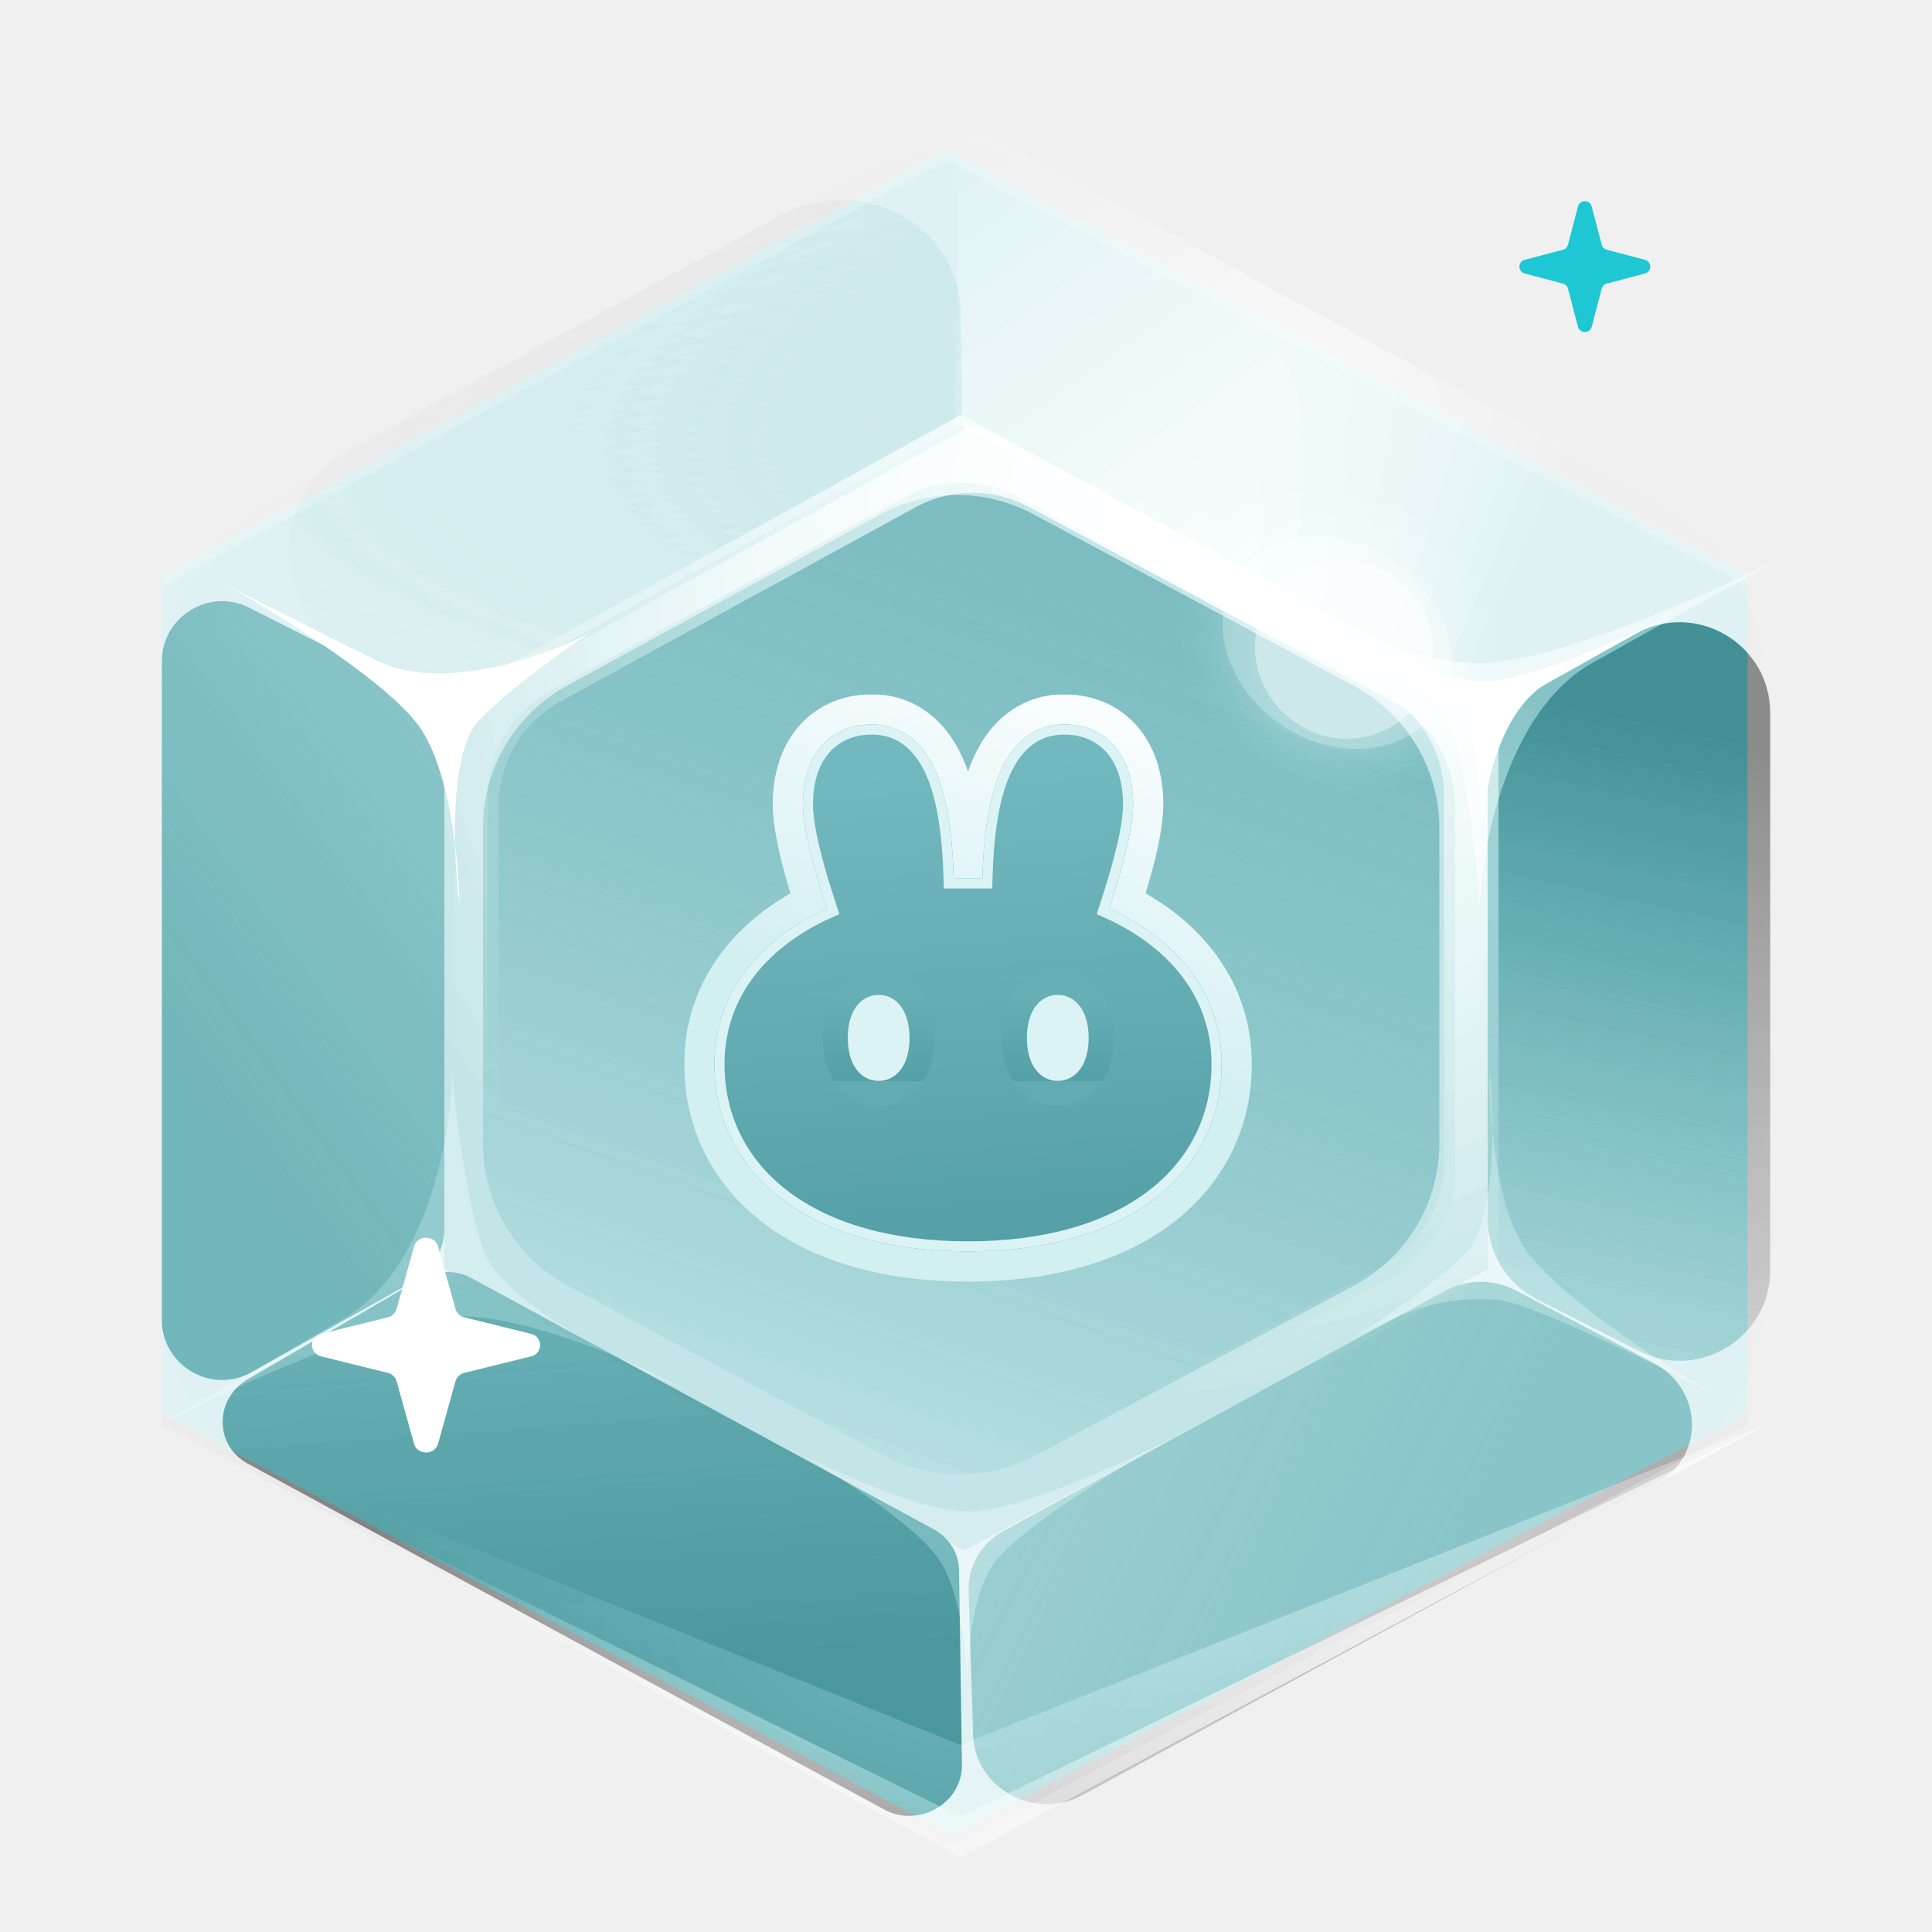
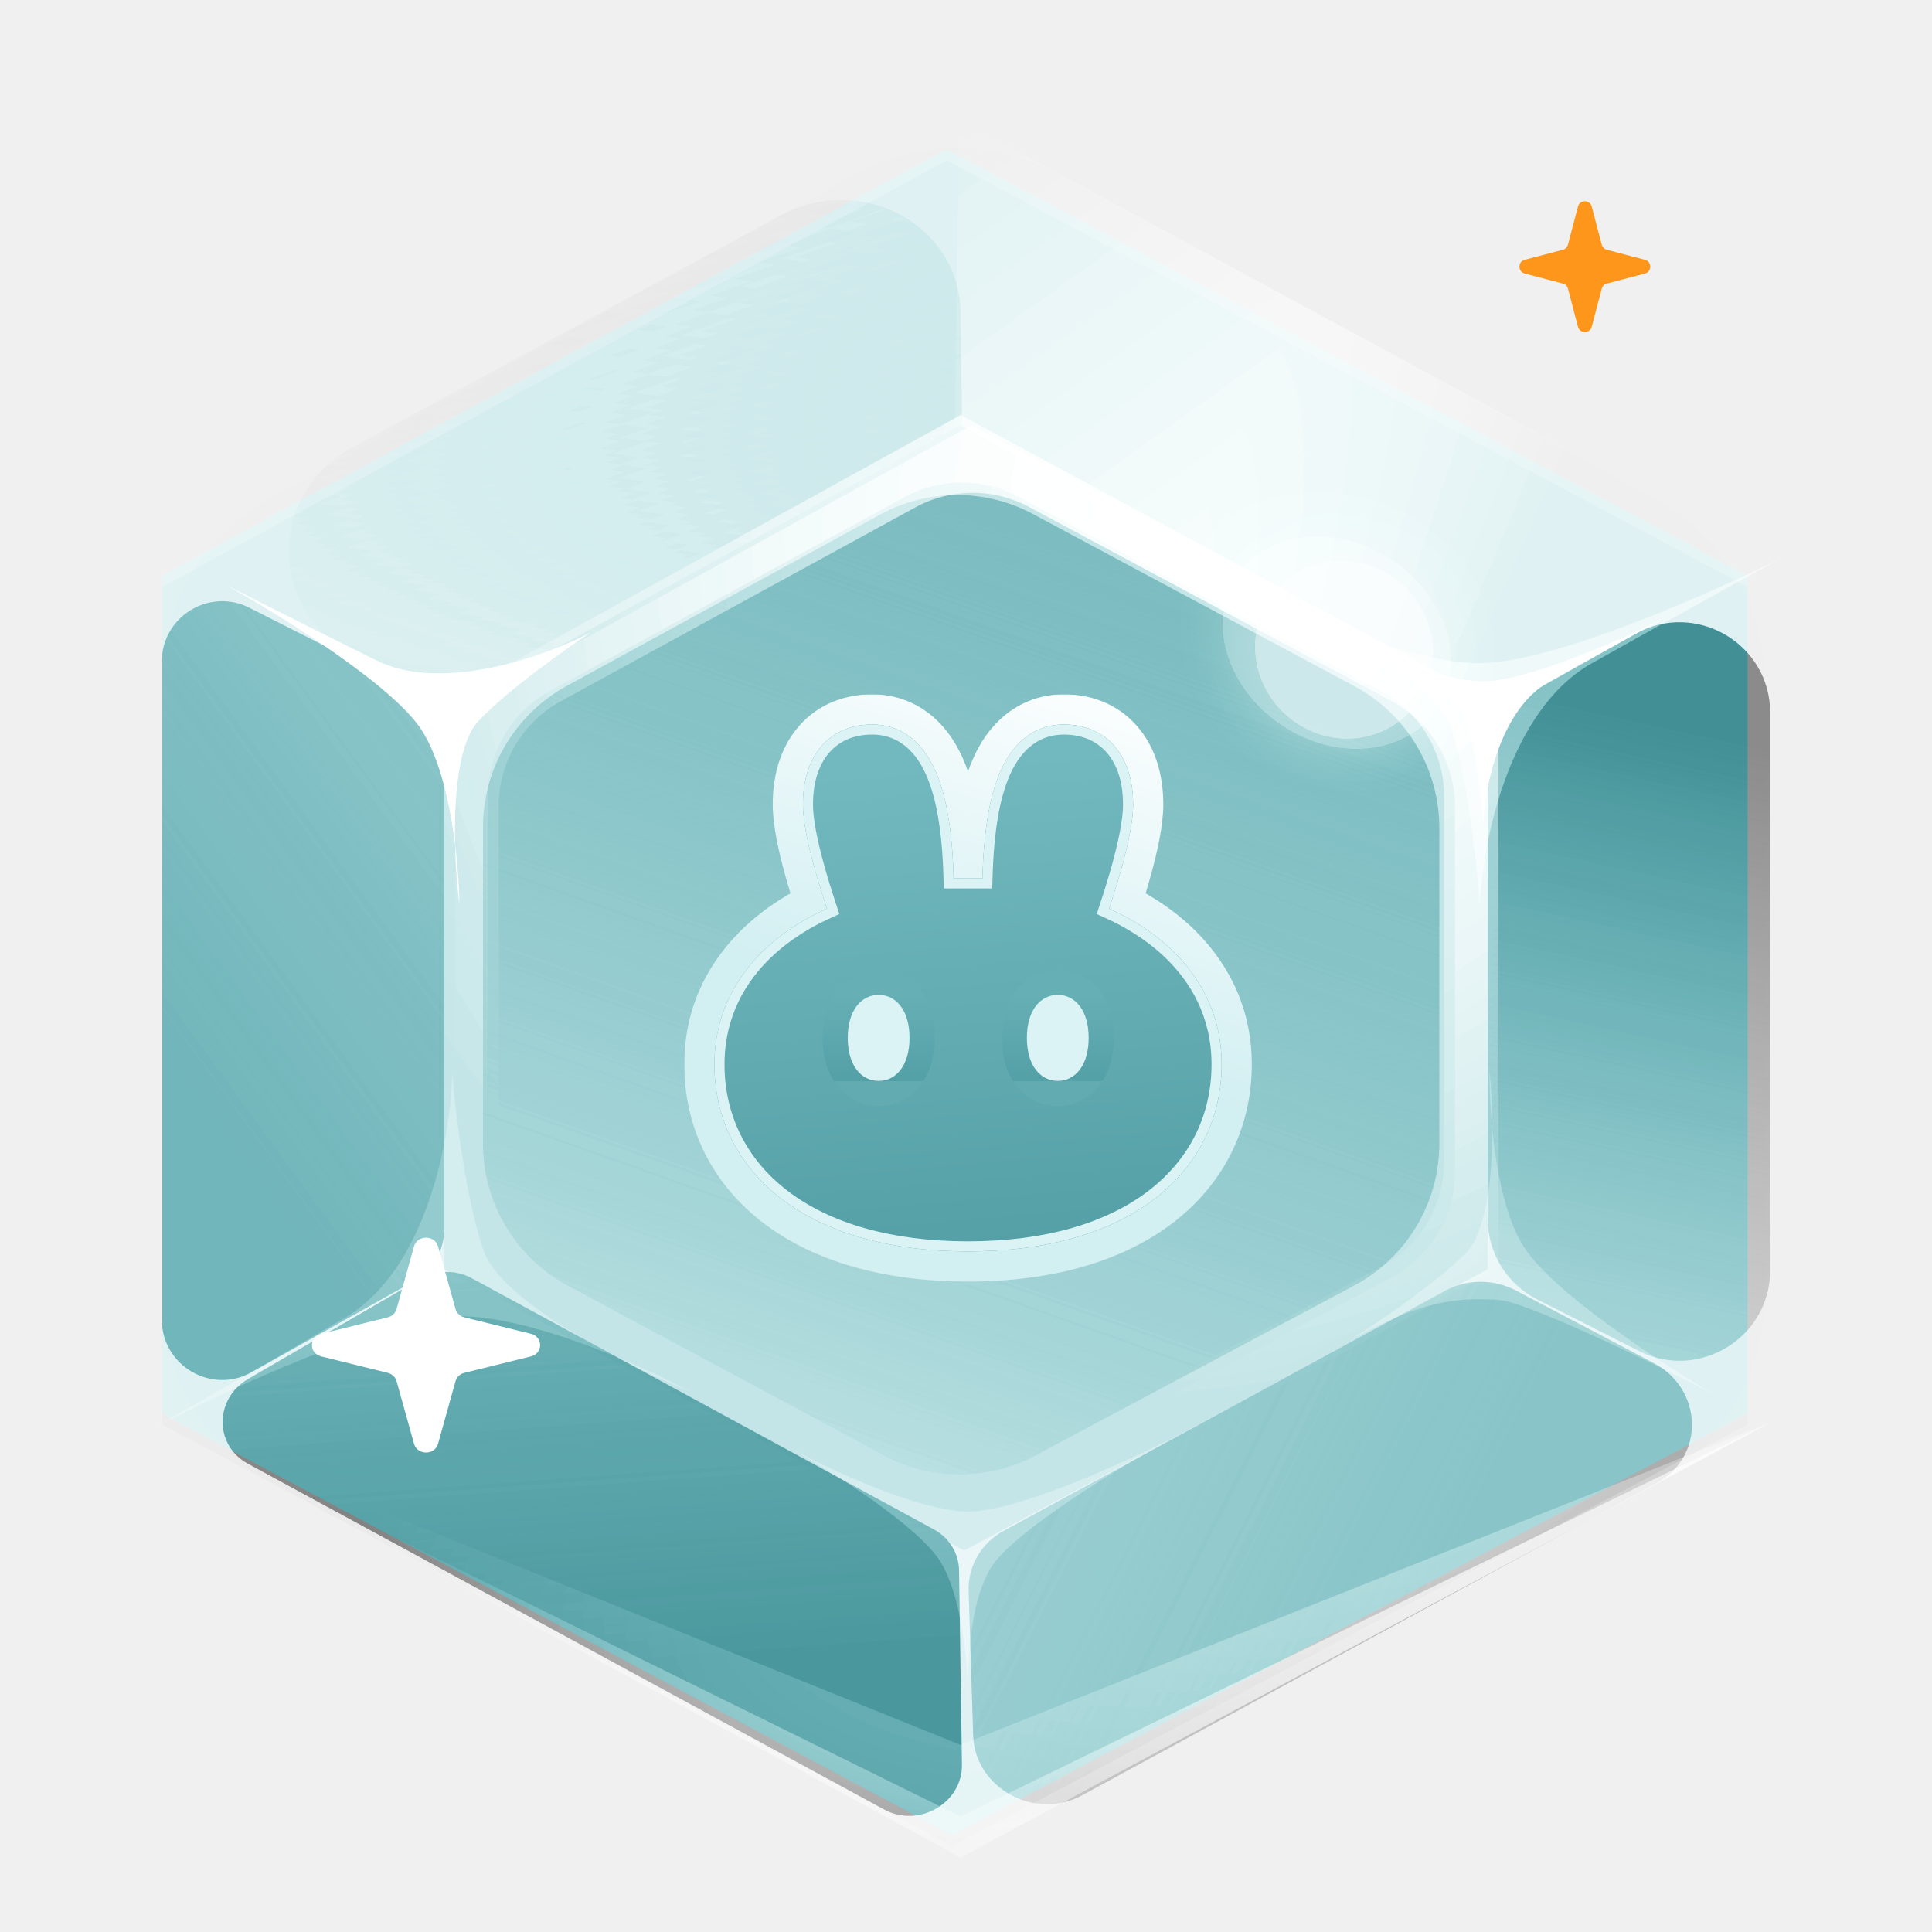
<svg xmlns="http://www.w3.org/2000/svg" width="192" height="192" fill="none" viewBox="0 0 192 192">
  <g clip-path="url(#clip0_2320_340264)">
    <mask id="mask0_2320_340264" width="165" height="107" x="11" y="-14" maskUnits="userSpaceOnUse" style="mask-type:alpha">
      <path fill="#636363" d="M175.993 69.471C176.711 74.068 118.241 91.118 97.324 92.981C89.149 93.69 14.496 73.845 11.652 69.471C8.807 65.097 11.652 -10.276 97.324 -14C175.993 -5.622 175.229 64.814 175.993 69.471Z" />
    </mask>
    <g mask="url(#mask0_2320_340264)">
      <ellipse cx="95.5" cy="82" fill="url(#paint0_radial_2320_340264)" opacity=".5" rx="76.5" ry="61" />
    </g>
    <path fill="#EFEFEF" d="M85.453 179.143L27.04 147.348C20.284 143.671 16.079 136.595 16.079 128.903V67.844C16.079 60.212 20.22 53.18 26.896 49.479L84.838 17.35C91.117 13.869 98.739 13.836 105.047 17.264L164.404 49.514C171.167 53.188 175.378 60.269 175.378 67.966V128.863C175.378 136.576 171.15 143.668 164.366 147.336L105.48 179.171C99.229 182.551 91.694 182.54 85.453 179.143Z" />
    <path fill="url(#paint1_linear_2320_340264)" d="M95.856 143.924L53.879 121.049V75.57L95.57 52.426L138.119 75.57V121.049L95.856 143.924Z" />
    <mask id="mask1_2320_340264" width="81" height="65" x="94" y="11" maskUnits="userSpaceOnUse" style="mask-type:alpha">
      <path fill="url(#paint2_linear_2320_340264)" d="M174.137 54.567L136.337 75.408L94.757 52.025L95.297 11.868L174.137 54.567Z" />
    </mask>
    <g mask="url(#mask1_2320_340264)">
      <path fill="url(#paint3_linear_2320_340264)" fill-rule="evenodd" d="M174.678 54.568L95.298 11.361L15.378 54.568V140.474L95.838 184.189L174.678 140.474V54.568ZM136.878 74.9L94.901 52.026L52.638 74.9V120.38L95.186 143.523L136.878 120.38V74.9Z" clip-rule="evenodd" />
    </g>
    <mask id="mask2_2320_340264" width="68" height="55" x="28" y="19" maskUnits="userSpaceOnUse" style="mask-type:alpha">
      <path fill="url(#paint4_linear_2320_340264)" d="M34.56 64.602L48.104 72.07C51.846 74.133 56.512 74.084 60.322 71.941L89.45 55.561C93.326 53.381 95.702 49.382 95.645 45.134L95.456 31.038C95.338 22.318 85.575 17.08 77.545 21.428L35.063 44.437C26.794 48.915 26.514 60.166 34.56 64.602Z" />
    </mask>
    <g mask="url(#mask2_2320_340264)">
      <path fill="url(#paint5_linear_2320_340264)" fill-rule="evenodd" d="M15.817 61.626C15.817 57.275 18.196 53.272 22.018 51.192L89.537 14.441C93.067 12.519 97.33 12.513 100.866 14.424L168.887 51.198C172.725 53.273 175.117 57.286 175.117 61.649V133.407C175.117 137.761 172.735 141.767 168.908 143.846L100.387 181.075C96.818 183.014 92.506 182.995 88.954 181.026L21.936 143.865C18.16 141.772 15.817 137.794 15.817 133.476V61.626ZM53.617 81.955C53.617 77.606 55.994 73.604 59.813 71.523L89.929 55.112C93.462 53.187 97.73 53.181 101.268 55.096L131.632 71.53C135.467 73.606 137.857 77.617 137.857 81.978V113.317C137.857 117.67 135.477 121.674 131.653 123.753L101.043 140.403C97.472 142.346 93.155 142.327 89.601 140.354L59.731 123.773C55.958 121.678 53.617 117.702 53.617 113.386V81.955Z" clip-rule="evenodd" />
    </g>
    <path fill="#E1E1E1" d="M95.823 154.09L44.159 126.132V70.546L95.472 42.26L147.839 70.546V126.132L95.823 154.09Z" />
    <path fill="url(#paint6_linear_2320_340264)" d="M87.818 144.617L56.434 127.774C51.24 124.987 48 119.57 48 113.676V82.203C48 76.353 51.192 70.97 56.325 68.164L87.439 51.154C92.179 48.562 97.907 48.538 102.669 51.089L134.595 68.191C139.794 70.977 143.04 76.397 143.04 82.295V113.645C143.04 119.556 139.781 124.985 134.566 127.765L102.911 144.638C98.192 147.153 92.529 147.145 87.818 144.617Z" />
    <path fill="url(#paint7_linear_2320_340264)" d="M16.079 131.135V65.752C16.079 61.278 20.8 58.377 24.792 60.401L40.872 68.551C42.888 69.573 44.159 71.642 44.159 73.903V122.111C44.159 124.281 42.987 126.281 41.095 127.343L25.015 136.367C21.016 138.612 16.079 135.721 16.079 131.135Z" />
    <path fill="url(#paint8_linear_2320_340264)" d="M175.921 70.847L175.921 126.222C175.921 132.934 168.839 137.284 162.852 134.249L152.772 129.14C149.747 127.607 147.841 124.504 147.841 121.112L147.841 76.504C147.841 73.249 149.598 70.248 152.437 68.655L162.516 62.998C168.516 59.632 175.921 63.968 175.921 70.847Z" />
    <path fill="url(#paint9_linear_2320_340264)" d="M164.647 147.376L107.526 178.42C102.838 180.968 96.877 177.693 96.713 172.48L96.26 158.116C96.182 155.631 97.52 153.337 99.754 152.122L143.668 128.256C145.805 127.094 148.449 127.093 150.652 128.251L164.312 135.437C169.268 138.044 169.457 144.762 164.647 147.376Z" />
    <path fill="url(#paint10_linear_2320_340264)" d="M87.871 179.828L24.623 145.455C21.275 143.635 21.297 138.994 24.665 137.036L41.695 127.136C43.3 126.203 45.285 126.162 46.882 127.03L92.812 151.992C94.339 152.822 95.285 154.361 95.31 156.057L95.597 175.369C95.654 179.187 91.307 181.696 87.871 179.828Z" />
    <path fill="#fff" d="M43.534 143.482C43.212 144.638 41.468 144.638 41.146 143.482L39.411 137.261C39.298 136.855 38.962 136.538 38.531 136.432L31.921 134.799C30.693 134.495 30.693 132.854 31.921 132.551L38.531 130.918C38.962 130.811 39.298 130.494 39.411 130.089L41.146 123.867C41.468 122.711 43.212 122.711 43.534 123.867L45.269 130.089C45.382 130.494 45.718 130.811 46.149 130.918L52.759 132.551C53.987 132.854 53.987 134.495 52.759 134.799L46.149 136.432C45.718 136.538 45.382 136.855 45.269 137.261L43.534 143.482Z" />
    <g style="mix-blend-mode:overlay">
      <path fill="url(#paint11_radial_2320_340264)" fill-rule="evenodd" d="M45.239 126.132L96.903 154.09L148.919 126.132V70.546L96.552 42.26L45.239 70.546V126.132ZM55.821 126.952L91.319 146.002C94.817 147.88 99.021 147.886 102.525 146.018L138.306 126.945C142.179 124.881 144.598 120.85 144.598 116.461V80.171C144.598 75.792 142.189 71.767 138.328 69.699L102.262 50.379C98.727 48.485 94.474 48.503 90.954 50.427L55.74 69.679C51.929 71.762 49.559 75.76 49.559 80.103V116.484C49.559 120.86 51.965 124.882 55.821 126.952Z" clip-rule="evenodd" />
    </g>
    <g style="mix-blend-mode:overlay">
      <path fill="url(#paint12_radial_2320_340264)" fill-rule="evenodd" d="M44.161 125.116L95.825 153.073L147.841 125.116V69.53L95.474 41.243L44.161 69.53V125.116ZM54.743 125.935L90.24 144.985C93.739 146.863 97.943 146.868 101.446 145.001L137.228 125.928C141.101 123.864 143.52 119.833 143.52 115.444V79.154C143.52 74.775 141.111 70.75 137.25 68.682L101.184 49.362C97.648 47.468 93.395 47.486 89.876 49.41L54.662 68.662C50.851 70.745 48.48 74.742 48.48 79.086V115.467C48.48 119.843 50.887 123.865 54.743 125.935Z" clip-rule="evenodd" />
    </g>
    <g style="mix-blend-mode:soft-light">
      <path fill="url(#paint13_radial_2320_340264)" d="M95.459 184.589L16.079 141.382L95.459 173.406L175.918 141.382L95.459 184.589Z" />
    </g>
    <g style="mix-blend-mode:overlay">
      <path fill="url(#paint14_radial_2320_340264)" d="M95.459 184.589L16.079 141.382L95.459 180.522L175.918 141.382L95.459 184.589Z" />
    </g>
    <g style="mix-blend-mode:soft-light">
      <path fill="#fff" d="M158.199 65.911C149.844 70.607 147.291 83.955 147.058 90.042C146.826 86.346 145.944 77.65 144.273 72.433C143.139 68.893 137.027 64.753 131.329 61.642C128.38 60.363 125.791 59.047 124.08 58.085C126.02 58.924 128.628 60.167 131.329 61.642C136.379 63.831 142.486 65.911 147.058 65.911C154.3 65.911 170.037 58.954 177 55.476C174.215 56.998 166.555 61.215 158.199 65.911Z" />
    </g>
    <g style="mix-blend-mode:soft-light" opacity=".5">
      <path fill="#fff" d="M34.236 130.984C42.505 126.155 44.816 112.768 44.937 106.678C45.236 110.369 46.276 119.05 48.042 124.239C49.24 127.761 55.427 131.802 61.181 134.821C64.152 136.052 66.764 137.326 68.493 138.26C66.537 137.453 63.908 136.252 61.181 134.821C56.092 132.713 49.947 130.732 45.376 130.805C38.135 130.922 22.527 138.131 15.628 141.721C18.385 140.154 25.967 135.814 34.236 130.984Z" />
    </g>
    <g style="mix-blend-mode:overlay">
      <path fill="#fff" d="M37.409 65.633C44.049 68.918 54.4 65.132 58.746 62.828C56.257 64.457 50.537 68.499 47.564 71.632C45.547 73.757 45.112 79.205 45.23 83.983C45.522 86.323 45.643 88.454 45.659 89.9C45.465 88.362 45.285 86.248 45.23 83.983C44.729 79.977 43.726 75.36 41.888 72.53C38.977 68.047 27.79 61.102 22.561 58.19C24.743 59.303 30.769 62.348 37.409 65.633Z" />
    </g>
    <g style="mix-blend-mode:soft-light" opacity=".6">
      <path fill="#fff" d="M148.921 129.182C142.442 128.674 138.653 130.896 134.249 133.1C136.779 131.528 142.601 127.617 145.654 124.554C147.725 122.475 148.299 117.038 148.305 112.259C148.072 109.913 148.006 107.78 148.027 106.334C148.182 107.876 148.307 109.994 148.305 112.259C148.702 116.276 149.586 120.914 151.351 123.785C154.146 128.333 165.151 135.53 170.305 138.56C168.151 137.399 152.293 129.447 148.921 129.182Z" />
    </g>
    <g style="mix-blend-mode:overlay">
      <path fill="#fff" d="M153.993 67.714C149.048 70.476 147.537 78.328 147.399 81.908C147.262 79.734 146.74 74.619 145.751 71.55C145.08 69.468 141.462 67.032 138.09 65.202C136.344 64.45 134.813 63.676 133.8 63.11C134.948 63.604 136.491 64.335 138.09 65.202C141.079 66.49 144.693 67.714 147.399 67.714C151.685 67.714 160.999 63.622 165.12 61.576C163.471 62.471 158.938 64.952 153.993 67.714Z" />
    </g>
    <g style="mix-blend-mode:soft-light" opacity=".6">
      <path fill="#fff" d="M78.719 144.032C82.553 146.094 91.428 150.218 96.249 150.218C101.07 150.218 111.771 145.344 116.519 142.907C111.406 145.719 100.632 152.242 98.44 155.842C96.643 158.794 96.197 163.966 96.196 167.385C96.233 168.13 96.249 168.794 96.249 169.339C96.216 168.8 96.195 168.135 96.196 167.385C96.014 163.772 95.327 158.263 93.51 155.279C91.319 151.68 82.736 146.281 78.719 144.032Z" />
    </g>
    <g style="mix-blend-mode:color-burn" opacity=".5">
      <path fill="#A7A7A7" d="M94.623 183.479L16.109 141.592V58.311L94.089 15.932L173.671 58.311V141.592L94.623 183.479Z" />
    </g>
    <g style="mix-blend-mode:soft-light" opacity=".8">
      <path fill="#14E2F2" d="M94.623 182.37L16.109 140.483V57.202L94.089 14.822L173.671 57.202V140.483L94.623 182.37Z" />
    </g>
-     <path fill="#1FC7D4" d="M158.184 32.472C158 33.176 157 33.176 156.816 32.472L155.821 28.683C155.756 28.436 155.564 28.244 155.316 28.179L151.528 27.184C150.824 27 150.824 26 151.528 25.816L155.316 24.821C155.564 24.756 155.756 24.564 155.821 24.317L156.816 20.528C157 19.824 158 19.824 158.184 20.528L159.179 24.317C159.244 24.564 159.436 24.756 159.684 24.821L163.472 25.816C164.176 26 164.176 27 163.472 27.184L159.684 28.179C159.436 28.244 159.244 28.436 159.179 28.683L158.184 32.472Z" />
+     <path fill="#fd961a" d="M158.184 32.472C158 33.176 157 33.176 156.816 32.472L155.821 28.683C155.756 28.436 155.564 28.244 155.316 28.179L151.528 27.184C150.824 27 150.824 26 151.528 25.816L155.316 24.821C155.564 24.756 155.756 24.564 155.821 24.317L156.816 20.528C157 19.824 158 19.824 158.184 20.528L159.179 24.317C159.244 24.564 159.436 24.756 159.684 24.821L163.472 25.816C164.176 26 164.176 27 163.472 27.184L159.684 28.179C159.436 28.244 159.244 28.436 159.179 28.683L158.184 32.472Z" />
    <mask id="path-29-outside-1_2320_340264" width="57" height="59" x="68.001" y="69" fill="#000" maskUnits="userSpaceOnUse">
      <rect width="57" height="59" x="68.001" y="69" fill="#fff" />
      <path fill-rule="evenodd" d="M81.391 74.46C82.606 72.864 84.437 72 86.67 72C88.399 72 89.861 72.633 91.009 73.727C92.112 74.778 92.858 76.186 93.378 77.681C94.294 80.309 94.656 83.631 94.757 86.976L94.767 87.296H97.635L97.644 86.976C97.746 83.631 98.108 80.309 99.023 77.681C99.544 76.186 100.29 74.778 101.392 73.727C102.541 72.633 104.002 72 105.732 72C107.965 72 109.795 72.864 111.01 74.46C112.166 75.98 112.608 77.954 112.608 79.957C112.608 81.637 112.084 83.957 111.538 85.969C111.131 87.464 110.677 88.912 110.312 90.02L110.22 90.301L110.489 90.424C112.085 91.155 114.373 92.423 116.443 94.399C119.08 96.916 121.401 100.627 121.401 105.776C121.401 111.13 119.071 115.858 114.668 119.195C110.31 122.499 104.045 124.358 96.22 124.363H96.181C88.356 124.358 82.091 122.499 77.734 119.195C73.331 115.858 71.001 111.13 71.001 105.776C71.001 100.627 73.321 96.916 75.958 94.399C78.028 92.423 80.316 91.155 81.913 90.424L82.182 90.301L82.089 90.02C81.725 88.912 81.27 87.464 80.864 85.969C80.317 83.957 79.793 81.637 79.793 79.957C79.793 77.954 80.235 75.98 81.391 74.46ZM87.318 107.092C88.831 107.092 90.057 105.74 90.057 103.146C90.057 100.551 88.831 99.2 87.318 99.2C85.806 99.2 84.579 100.551 84.579 103.146C84.579 105.74 85.806 107.092 87.318 107.092ZM107.858 103.146C107.858 105.74 106.631 107.092 105.119 107.092C103.606 107.092 102.38 105.74 102.38 103.146C102.38 100.551 103.606 99.2 105.119 99.2C106.631 99.2 107.858 100.551 107.858 103.146Z" clip-rule="evenodd" />
    </mask>
    <path fill="url(#paint15_linear_2320_340264)" d="M81.391 74.46L83.779 76.277V76.277L81.391 74.46ZM91.009 73.727L88.939 75.899L88.939 75.899L91.009 73.727ZM93.378 77.681L90.545 78.668V78.668L93.378 77.681ZM94.757 86.976L97.756 86.885V86.885L94.757 86.976ZM94.767 87.296L91.768 87.388L91.856 90.296H94.767V87.296ZM97.635 87.296V90.296H100.545L100.633 87.387L97.635 87.296ZM97.644 86.976L94.646 86.885V86.885L97.644 86.976ZM99.023 77.681L96.19 76.694L96.19 76.694L99.023 77.681ZM101.392 73.727L99.323 71.555L99.323 71.555L101.392 73.727ZM111.01 74.46L108.623 76.277L108.623 76.277L111.01 74.46ZM111.538 85.969L108.643 85.182V85.182L111.538 85.969ZM110.312 90.02L107.463 89.082L107.463 89.082L110.312 90.02ZM110.22 90.301L107.37 89.363L106.531 91.912L108.972 93.029L110.22 90.301ZM110.489 90.424L111.737 87.696L110.489 90.424ZM116.443 94.399L114.372 96.569L114.372 96.569L116.443 94.399ZM114.668 119.195L116.48 121.586L114.668 119.195ZM96.22 124.363V127.363H96.222L96.22 124.363ZM96.181 124.363L96.179 127.363H96.181V124.363ZM77.734 119.195L75.921 121.586H75.921L77.734 119.195ZM75.958 94.399L73.887 92.228H73.887L75.958 94.399ZM81.913 90.424L80.665 87.696L80.665 87.696L81.913 90.424ZM82.182 90.301L83.43 93.029L85.87 91.912L85.031 89.363L82.182 90.301ZM82.089 90.02L84.939 89.082L84.939 89.082L82.089 90.02ZM80.864 85.969L83.759 85.182V85.182L80.864 85.969ZM86.67 69C83.603 69 80.846 70.223 79.004 72.643L83.779 76.277C84.366 75.505 85.27 75 86.67 75V69ZM93.079 71.555C91.391 69.946 89.194 69 86.67 69V75C87.605 75 88.332 75.319 88.939 75.899L93.079 71.555ZM96.211 76.694C95.602 74.945 94.651 73.053 93.079 71.555L88.939 75.899C89.573 76.503 90.113 77.427 90.545 78.668L96.211 76.694ZM97.756 86.885C97.651 83.447 97.279 79.759 96.211 76.694L90.545 78.668C91.308 80.859 91.66 83.815 91.758 87.067L97.756 86.885ZM97.765 87.206L97.756 86.885L91.758 87.067L91.768 87.388L97.765 87.206ZM97.635 84.296H94.767V90.296H97.635V84.296ZM94.646 86.885L94.636 87.206L100.633 87.387L100.643 87.067L94.646 86.885ZM96.19 76.694C95.123 79.759 94.75 83.447 94.646 86.885L100.643 87.067C100.742 83.815 101.093 80.859 101.856 78.668L96.19 76.694ZM99.323 71.555C97.751 73.053 96.799 74.945 96.19 76.694L101.856 78.668C102.288 77.427 102.828 76.503 103.462 75.899L99.323 71.555ZM105.732 69C103.208 69 101.011 69.946 99.323 71.555L103.462 75.899C104.07 75.319 104.797 75 105.732 75V69ZM113.397 72.643C111.555 70.223 108.798 69 105.732 69V75C107.132 75 108.036 75.505 108.623 76.277L113.397 72.643ZM115.608 79.957C115.608 77.567 115.088 74.865 113.397 72.643L108.623 76.277C109.245 77.094 109.608 78.341 109.608 79.957H115.608ZM114.433 86.755C114.977 84.754 115.608 82.082 115.608 79.957H109.608C109.608 81.192 109.192 83.161 108.643 85.182L114.433 86.755ZM113.162 90.958C113.537 89.82 114.008 88.318 114.433 86.755L108.643 85.182C108.255 86.61 107.817 88.005 107.463 89.082L113.162 90.958ZM113.069 91.239L113.162 90.958L107.463 89.082L107.37 89.363L113.069 91.239ZM111.737 87.696L111.468 87.573L108.972 93.029L109.24 93.152L111.737 87.696ZM118.515 92.228C116.125 89.948 113.521 88.512 111.737 87.696L109.24 93.152C110.65 93.797 112.621 94.898 114.372 96.569L118.515 92.228ZM124.401 105.776C124.401 99.621 121.595 95.169 118.515 92.228L114.372 96.569C116.565 98.662 118.401 101.633 118.401 105.776H124.401ZM116.48 121.586C121.624 117.687 124.401 112.078 124.401 105.776H118.401C118.401 110.182 116.518 114.028 112.856 116.804L116.48 121.586ZM96.222 127.363C104.486 127.357 111.453 125.397 116.48 121.586L112.856 116.804C109.168 119.6 103.605 121.358 96.218 121.363L96.222 127.363ZM96.181 127.363H96.22V121.363H96.181V127.363ZM75.921 121.586C80.949 125.397 87.915 127.357 96.179 127.363L96.184 121.363C88.797 121.358 83.234 119.6 79.546 116.804L75.921 121.586ZM68.001 105.776C68.001 112.078 70.778 117.687 75.921 121.586L79.546 116.804C75.884 114.028 74.001 110.182 74.001 105.776H68.001ZM73.887 92.228C70.806 95.169 68.001 99.621 68.001 105.776H74.001C74.001 101.633 75.837 98.662 78.03 96.569L73.887 92.228ZM80.665 87.696C78.881 88.512 76.276 89.948 73.887 92.228L78.03 96.569C79.78 94.898 81.751 93.797 83.161 93.152L80.665 87.696ZM80.933 87.573L80.665 87.696L83.161 93.152L83.43 93.029L80.933 87.573ZM79.24 90.958L79.332 91.239L85.031 89.363L84.939 89.082L79.24 90.958ZM77.969 86.755C78.394 88.318 78.865 89.82 79.24 90.958L84.939 89.082C84.584 88.005 84.147 86.61 83.759 85.182L77.969 86.755ZM76.793 79.957C76.793 82.082 77.425 84.754 77.969 86.755L83.759 85.182C83.21 83.161 82.793 81.192 82.793 79.957H76.793ZM79.004 72.643C77.314 74.865 76.793 77.567 76.793 79.957H82.793C82.793 78.341 83.157 77.094 83.779 76.277L79.004 72.643ZM87.057 103.146C87.057 104.004 86.851 104.297 86.853 104.294C86.859 104.285 86.91 104.224 87.02 104.168C87.131 104.111 87.241 104.092 87.318 104.092V110.092C89.054 110.092 90.615 109.28 91.656 107.889C92.649 106.563 93.057 104.882 93.057 103.146H87.057ZM87.318 102.2C87.241 102.2 87.131 102.181 87.02 102.124C86.91 102.068 86.859 102.006 86.853 101.998C86.851 101.995 87.057 102.287 87.057 103.146H93.057C93.057 101.41 92.649 99.729 91.656 98.403C90.615 97.012 89.054 96.2 87.318 96.2V102.2ZM87.579 103.146C87.579 102.287 87.785 101.995 87.783 101.998C87.777 102.006 87.726 102.068 87.616 102.124C87.505 102.181 87.395 102.2 87.318 102.2V96.2C85.582 96.2 84.021 97.012 82.98 98.402C81.987 99.729 81.579 101.41 81.579 103.146H87.579ZM87.318 104.092C87.395 104.092 87.505 104.111 87.616 104.168C87.726 104.224 87.777 104.285 87.783 104.294C87.785 104.297 87.579 104.004 87.579 103.146H81.579C81.579 104.882 81.987 106.563 82.98 107.889C84.021 109.28 85.582 110.092 87.318 110.092V104.092ZM105.119 110.092C106.855 110.092 108.416 109.28 109.457 107.889C110.45 106.563 110.858 104.882 110.858 103.146H104.858C104.858 104.004 104.652 104.297 104.654 104.294C104.66 104.285 104.711 104.224 104.821 104.168C104.932 104.111 105.042 104.092 105.119 104.092V110.092ZM99.38 103.146C99.38 104.882 99.788 106.563 100.781 107.889C101.822 109.28 103.383 110.092 105.119 110.092V104.092C105.196 104.092 105.306 104.111 105.417 104.168C105.527 104.224 105.578 104.285 105.584 104.294C105.586 104.297 105.38 104.004 105.38 103.146H99.38ZM105.119 96.2C103.383 96.2 101.822 97.012 100.781 98.402C99.788 99.729 99.38 101.41 99.38 103.146H105.38C105.38 102.287 105.586 101.995 105.584 101.998C105.578 102.006 105.527 102.068 105.417 102.124C105.306 102.181 105.196 102.2 105.119 102.2V96.2ZM110.858 103.146C110.858 101.41 110.45 99.729 109.457 98.402C108.416 97.012 106.855 96.2 105.119 96.2V102.2C105.042 102.2 104.932 102.181 104.821 102.124C104.711 102.068 104.66 102.006 104.654 101.998C104.652 101.995 104.858 102.287 104.858 103.146H110.858Z" mask="url(#path-29-outside-1_2320_340264)" />
    <mask id="path-31-inside-2_2320_340264" fill="#fff">
      <path fill-rule="evenodd" d="M81.391 74.46C82.606 72.864 84.437 72 86.67 72C88.399 72 89.861 72.633 91.009 73.727C92.112 74.778 92.858 76.186 93.378 77.681C94.294 80.309 94.656 83.631 94.757 86.976L94.767 87.296H97.635L97.644 86.976C97.746 83.631 98.108 80.309 99.023 77.681C99.544 76.186 100.29 74.778 101.392 73.727C102.541 72.633 104.002 72 105.732 72C107.965 72 109.795 72.864 111.01 74.46C112.166 75.98 112.608 77.954 112.608 79.957C112.608 81.637 112.084 83.957 111.538 85.969C111.131 87.464 110.677 88.912 110.312 90.02L110.22 90.301L110.489 90.424C112.085 91.155 114.373 92.423 116.443 94.399C119.08 96.916 121.401 100.627 121.401 105.776C121.401 111.13 119.071 115.858 114.668 119.195C110.31 122.499 104.045 124.358 96.22 124.363H96.181C88.356 124.358 82.091 122.499 77.734 119.195C73.331 115.858 71.001 111.13 71.001 105.776C71.001 100.627 73.321 96.916 75.958 94.399C78.028 92.423 80.316 91.155 81.913 90.424L82.182 90.301L82.089 90.02C81.725 88.912 81.27 87.464 80.864 85.969C80.317 83.957 79.793 81.637 79.793 79.957C79.793 77.954 80.235 75.98 81.391 74.46ZM87.318 107.092C88.831 107.092 90.057 105.74 90.057 103.146C90.057 100.551 88.831 99.2 87.318 99.2C85.806 99.2 84.579 100.551 84.579 103.146C84.579 105.74 85.806 107.092 87.318 107.092ZM107.858 103.146C107.858 105.74 106.631 107.092 105.119 107.092C103.606 107.092 102.38 105.74 102.38 103.146C102.38 100.551 103.606 99.2 105.119 99.2C106.631 99.2 107.858 100.551 107.858 103.146Z" clip-rule="evenodd" />
    </mask>
    <path fill="url(#paint16_linear_2320_340264)" fill-rule="evenodd" d="M81.391 74.46C82.606 72.864 84.437 72 86.67 72C88.399 72 89.861 72.633 91.009 73.727C92.112 74.778 92.858 76.186 93.378 77.681C94.294 80.309 94.656 83.631 94.757 86.976L94.767 87.296H97.635L97.644 86.976C97.746 83.631 98.108 80.309 99.023 77.681C99.544 76.186 100.29 74.778 101.392 73.727C102.541 72.633 104.002 72 105.732 72C107.965 72 109.795 72.864 111.01 74.46C112.166 75.98 112.608 77.954 112.608 79.957C112.608 81.637 112.084 83.957 111.538 85.969C111.131 87.464 110.677 88.912 110.312 90.02L110.22 90.301L110.489 90.424C112.085 91.155 114.373 92.423 116.443 94.399C119.08 96.916 121.401 100.627 121.401 105.776C121.401 111.13 119.071 115.858 114.668 119.195C110.31 122.499 104.045 124.358 96.22 124.363H96.181C88.356 124.358 82.091 122.499 77.734 119.195C73.331 115.858 71.001 111.13 71.001 105.776C71.001 100.627 73.321 96.916 75.958 94.399C78.028 92.423 80.316 91.155 81.913 90.424L82.182 90.301L82.089 90.02C81.725 88.912 81.27 87.464 80.864 85.969C80.317 83.957 79.793 81.637 79.793 79.957C79.793 77.954 80.235 75.98 81.391 74.46ZM87.318 107.092C88.831 107.092 90.057 105.74 90.057 103.146C90.057 100.551 88.831 99.2 87.318 99.2C85.806 99.2 84.579 100.551 84.579 103.146C84.579 105.74 85.806 107.092 87.318 107.092ZM107.858 103.146C107.858 105.74 106.631 107.092 105.119 107.092C103.606 107.092 102.38 105.74 102.38 103.146C102.38 100.551 103.606 99.2 105.119 99.2C106.631 99.2 107.858 100.551 107.858 103.146Z" clip-rule="evenodd" />
    <path fill="#DBF3F5" d="M81.391 74.46L82.187 75.066V75.066L81.391 74.46ZM91.009 73.727L90.319 74.451L90.319 74.451L91.009 73.727ZM93.378 77.681L92.434 78.01V78.01L93.378 77.681ZM94.757 86.976L95.757 86.946V86.946L94.757 86.976ZM94.767 87.296L93.767 87.327L93.797 88.296H94.767V87.296ZM97.635 87.296V88.296H98.605L98.634 87.327L97.635 87.296ZM97.644 86.976L96.645 86.946V86.946L97.644 86.976ZM99.023 77.681L98.079 77.352V77.352L99.023 77.681ZM101.392 73.727L100.702 73.003V73.003L101.392 73.727ZM111.01 74.46L110.214 75.066V75.066L111.01 74.46ZM111.538 85.969L110.573 85.707L111.538 85.969ZM110.312 90.02L109.362 89.708L109.362 89.708L110.312 90.02ZM110.22 90.301L109.27 89.988L108.99 90.838L109.804 91.21L110.22 90.301ZM110.489 90.424L110.905 89.515L110.489 90.424ZM116.443 94.399L115.753 95.122L116.443 94.399ZM114.668 119.195L115.272 119.992L114.668 119.195ZM96.22 124.363V125.363H96.221L96.22 124.363ZM96.181 124.363L96.181 125.363H96.181V124.363ZM77.734 119.195L77.13 119.992H77.13L77.734 119.195ZM75.958 94.399L75.268 93.675L75.958 94.399ZM81.913 90.424L81.497 89.515H81.497L81.913 90.424ZM82.182 90.301L82.598 91.21L83.411 90.838L83.132 89.988L82.182 90.301ZM82.089 90.02L83.039 89.708L83.039 89.708L82.089 90.02ZM80.864 85.969L81.829 85.707V85.707L80.864 85.969ZM86.67 71C84.159 71 82.019 71.984 80.596 73.855L82.187 75.066C83.193 73.745 84.714 73 86.67 73V71ZM91.699 73.003C90.371 71.737 88.664 71 86.67 71V73C88.134 73 89.351 73.528 90.319 74.451L91.699 73.003ZM94.323 77.352C93.772 75.772 92.958 74.203 91.699 73.003L90.319 74.451C91.266 75.353 91.943 76.599 92.434 78.01L94.323 77.352ZM95.757 86.946C95.654 83.57 95.289 80.126 94.323 77.352L92.434 78.01C93.299 80.492 93.657 83.692 93.757 87.006L95.757 86.946ZM95.766 87.266L95.757 86.946L93.757 87.006L93.767 87.327L95.766 87.266ZM97.635 86.296H94.767V88.296H97.635V86.296ZM96.645 86.946L96.635 87.266L98.634 87.327L98.644 87.006L96.645 86.946ZM98.079 77.352C97.113 80.126 96.747 83.57 96.645 86.946L98.644 87.006C98.745 83.692 99.103 80.492 99.968 78.01L98.079 77.352ZM100.702 73.003C99.443 74.203 98.629 75.772 98.079 77.352L99.968 78.01C100.459 76.599 101.136 75.353 102.082 74.451L100.702 73.003ZM105.732 71C103.737 71 102.031 71.737 100.702 73.003L102.082 74.451C103.05 73.528 104.267 73 105.732 73V71ZM111.806 73.855C110.382 71.984 108.243 71 105.732 71V73C107.687 73 109.209 73.745 110.214 75.066L111.806 73.855ZM113.608 79.957C113.608 77.825 113.14 75.608 111.806 73.855L110.214 75.066C111.192 76.351 111.608 78.083 111.608 79.957H113.608ZM112.503 86.231C113.048 84.223 113.608 81.785 113.608 79.957H111.608C111.608 81.489 111.12 83.692 110.573 85.707L112.503 86.231ZM111.262 90.333C111.63 89.215 112.09 87.749 112.503 86.231L110.573 85.707C110.172 87.179 109.724 88.61 109.362 89.708L111.262 90.333ZM111.17 90.614L111.262 90.333L109.362 89.708L109.27 89.988L111.17 90.614ZM110.905 89.515L110.636 89.392L109.804 91.21L110.072 91.333L110.905 89.515ZM117.134 93.675C114.957 91.598 112.564 90.274 110.905 89.515L110.072 91.333C111.607 92.036 113.789 93.248 115.753 95.122L117.134 93.675ZM122.401 105.776C122.401 100.292 119.919 96.334 117.134 93.675L115.753 95.122C118.242 97.498 120.401 100.962 120.401 105.776H122.401ZM115.272 119.992C119.922 116.467 122.401 111.446 122.401 105.776H120.401C120.401 110.814 118.22 115.248 114.064 118.398L115.272 119.992ZM96.221 125.363C104.192 125.357 110.691 123.465 115.272 119.992L114.064 118.398C109.929 121.532 103.899 123.358 96.219 123.363L96.221 125.363ZM96.181 125.363H96.22V123.363H96.181V125.363ZM77.13 119.992C81.71 123.465 88.209 125.357 96.181 125.363L96.182 123.363C88.503 123.358 82.472 121.532 78.338 118.398L77.13 119.992ZM70.001 105.776C70.001 111.446 72.48 116.467 77.13 119.992L78.338 118.398C74.182 115.248 72.001 110.814 72.001 105.776H70.001ZM75.268 93.675C72.483 96.334 70.001 100.292 70.001 105.776H72.001C72.001 100.962 74.16 97.498 76.649 95.122L75.268 93.675ZM81.497 89.515C79.838 90.274 77.444 91.598 75.268 93.675L76.649 95.122C78.612 93.248 80.794 92.036 82.329 91.333L81.497 89.515ZM81.766 89.392L81.497 89.515L82.329 91.333L82.598 91.21L81.766 89.392ZM81.139 90.333L81.232 90.614L83.132 89.988L83.039 89.708L81.139 90.333ZM79.899 86.231C80.311 87.749 80.772 89.215 81.139 90.333L83.039 89.708C82.678 88.61 82.229 87.179 81.829 85.707L79.899 86.231ZM78.793 79.957C78.793 81.785 79.353 84.223 79.899 86.231L81.829 85.707C81.281 83.692 80.793 81.489 80.793 79.957H78.793ZM80.596 73.855C79.261 75.608 78.793 77.825 78.793 79.957H80.793C80.793 78.083 81.209 76.351 82.187 75.066L80.596 73.855ZM89.057 103.146C89.057 104.297 88.784 105.052 88.454 105.492C88.14 105.912 87.748 106.092 87.318 106.092V108.092C88.401 108.092 89.378 107.596 90.055 106.691C90.716 105.807 91.057 104.589 91.057 103.146H89.057ZM87.318 100.2C87.748 100.2 88.14 100.38 88.454 100.799C88.784 101.24 89.057 101.995 89.057 103.146H91.057C91.057 101.702 90.716 100.485 90.055 99.601C89.378 98.696 88.401 98.2 87.318 98.2V100.2ZM85.579 103.146C85.579 101.995 85.852 101.24 86.182 100.799C86.496 100.38 86.888 100.2 87.318 100.2V98.2C86.235 98.2 85.258 98.696 84.581 99.601C83.92 100.485 83.579 101.702 83.579 103.146H85.579ZM87.318 106.092C86.888 106.092 86.496 105.912 86.182 105.492C85.852 105.052 85.579 104.297 85.579 103.146H83.579C83.579 104.589 83.92 105.807 84.581 106.691C85.258 107.596 86.235 108.092 87.318 108.092V106.092ZM105.119 108.092C106.202 108.092 107.179 107.596 107.856 106.691C108.517 105.807 108.858 104.589 108.858 103.146H106.858C106.858 104.297 106.585 105.052 106.255 105.492C105.941 105.912 105.549 106.092 105.119 106.092V108.092ZM101.38 103.146C101.38 104.589 101.72 105.807 102.382 106.691C103.059 107.596 104.036 108.092 105.119 108.092V106.092C104.689 106.092 104.297 105.912 103.983 105.492C103.653 105.052 103.38 104.297 103.38 103.146H101.38ZM105.119 98.2C104.036 98.2 103.059 98.696 102.382 99.601C101.72 100.485 101.38 101.702 101.38 103.146H103.38C103.38 101.995 103.653 101.24 103.983 100.799C104.297 100.38 104.689 100.2 105.119 100.2V98.2ZM108.858 103.146C108.858 101.702 108.517 100.485 107.856 99.601C107.179 98.696 106.202 98.2 105.119 98.2V100.2C105.549 100.2 105.941 100.38 106.255 100.799C106.585 101.24 106.858 101.995 106.858 103.146H108.858Z" mask="url(#path-31-inside-2_2320_340264)" />
    <path fill="#66AFB6" d="M85.118 100.002C85.674 99.259 86.455 98.869 87.319 98.869C88.183 98.869 88.964 99.259 89.52 100.002C90.07 100.737 90.388 101.8 90.388 103.145C90.388 104.491 90.07 105.554 89.52 106.289C88.964 107.031 88.183 107.421 87.319 107.421C86.455 107.421 85.674 107.031 85.118 106.289C84.568 105.554 84.25 104.491 84.25 103.145C84.25 101.8 84.568 100.737 85.118 100.002Z" />
    <path fill="#66AFB6" d="M102.919 100.002C103.475 99.259 104.256 98.869 105.12 98.869C105.984 98.869 106.765 99.259 107.321 100.002C107.871 100.737 108.189 101.8 108.189 103.145C108.189 104.491 107.871 105.554 107.321 106.289C106.765 107.031 105.984 107.421 105.12 107.421C104.256 107.421 103.475 107.031 102.919 106.289C102.368 105.554 102.051 104.491 102.051 103.145C102.051 101.8 102.368 100.737 102.919 100.002Z" />
    <path stroke="url(#paint17_linear_2320_340264)" stroke-width="5" d="M85.118 100.002C85.674 99.259 86.455 98.869 87.319 98.869C88.183 98.869 88.964 99.259 89.52 100.002C90.07 100.737 90.388 101.8 90.388 103.145C90.388 104.491 90.07 105.554 89.52 106.289C88.964 107.031 88.183 107.421 87.319 107.421C86.455 107.421 85.674 107.031 85.118 106.289C84.568 105.554 84.25 104.491 84.25 103.145C84.25 101.8 84.568 100.737 85.118 100.002Z" />
    <path stroke="url(#paint18_linear_2320_340264)" stroke-width="5" d="M102.919 100.002C103.475 99.259 104.256 98.869 105.12 98.869C105.984 98.869 106.765 99.259 107.321 100.002C107.871 100.737 108.189 101.8 108.189 103.145C108.189 104.491 107.871 105.554 107.321 106.289C106.765 107.031 105.984 107.421 105.12 107.421C104.256 107.421 103.475 107.031 102.919 106.289C102.368 105.554 102.051 104.491 102.051 103.145C102.051 101.8 102.368 100.737 102.919 100.002Z" />
    <path fill="#DBF3F5" d="M85.118 100.002C85.674 99.259 86.455 98.869 87.319 98.869C88.183 98.869 88.964 99.259 89.52 100.002C90.07 100.737 90.388 101.8 90.388 103.145C90.388 104.491 90.07 105.554 89.52 106.289C88.964 107.031 88.183 107.421 87.319 107.421C86.455 107.421 85.674 107.031 85.118 106.289C84.568 105.554 84.25 104.491 84.25 103.145C84.25 101.8 84.568 100.737 85.118 100.002Z" />
    <path fill="#DBF3F5" d="M102.919 100.002C103.475 99.259 104.256 98.869 105.12 98.869C105.984 98.869 106.765 99.259 107.321 100.002C107.871 100.737 108.189 101.8 108.189 103.145C108.189 104.491 107.871 105.554 107.321 106.289C106.765 107.031 105.984 107.421 105.12 107.421C104.256 107.421 103.475 107.031 102.919 106.289C102.368 105.554 102.051 104.491 102.051 103.145C102.051 101.8 102.368 100.737 102.919 100.002Z" />
    <g style="mix-blend-mode:soft-light" filter="url(#filter0_d_2320_340264)" opacity=".7">
      <ellipse cx="132.856" cy="63.861" fill="#fff" rx="11.955" ry="9.889" transform="rotate(33.7035 132.856 63.8608)" />
    </g>
    <g style="mix-blend-mode:soft-light" filter="url(#filter1_d_2320_340264)">
      <ellipse cx="133.573" cy="64.57" fill="#fff" rx="9.006" ry="8.703" transform="rotate(44.2939 133.573 64.5699)" />
    </g>
  </g>
  <defs>
    <filter id="filter0_d_2320_340264" width="36.722" height="35.138" x="114.495" y="46.292" color-interpolation-filters="sRGB" filterUnits="userSpaceOnUse">
      <feFlood flood-opacity="0" result="BackgroundImageFix" />
      <feColorMatrix in="SourceAlpha" result="hardAlpha" type="matrix" values="0 0 0 0 0 0 0 0 0 0 0 0 0 0 0 0 0 0 127 0" />
      <feMorphology in="SourceAlpha" operator="dilate" radius="3" result="effect1_dropShadow_2320_340264" />
      <feOffset />
      <feGaussianBlur stdDeviation="2" />
      <feComposite in2="hardAlpha" operator="out" />
      <feColorMatrix type="matrix" values="0 0 0 0 1 0 0 0 0 1 0 0 0 0 1 0 0 0 0.41 0" />
      <feBlend in2="BackgroundImageFix" mode="normal" result="effect1_dropShadow_2320_340264" />
      <feBlend in="SourceGraphic" in2="effect1_dropShadow_2320_340264" mode="normal" result="shape" />
    </filter>
    <filter id="filter1_d_2320_340264" width="31.72" height="31.704" x="117.713" y="48.718" color-interpolation-filters="sRGB" filterUnits="userSpaceOnUse">
      <feFlood flood-opacity="0" result="BackgroundImageFix" />
      <feColorMatrix in="SourceAlpha" result="hardAlpha" type="matrix" values="0 0 0 0 0 0 0 0 0 0 0 0 0 0 0 0 0 0 127 0" />
      <feMorphology in="SourceAlpha" operator="dilate" radius="3" result="effect1_dropShadow_2320_340264" />
      <feOffset />
      <feGaussianBlur stdDeviation="2" />
      <feComposite in2="hardAlpha" operator="out" />
      <feColorMatrix type="matrix" values="0 0 0 0 1 0 0 0 0 1 0 0 0 0 1 0 0 0 0.41 0" />
      <feBlend in2="BackgroundImageFix" mode="normal" result="effect1_dropShadow_2320_340264" />
      <feBlend in="SourceGraphic" in2="effect1_dropShadow_2320_340264" mode="normal" result="shape" />
    </filter>
    <radialGradient id="paint0_radial_2320_340264" cx="0" cy="0" r="1" gradientTransform="translate(95.4875 81.9724) rotate(-90) scale(60.9724 76.4654)" gradientUnits="userSpaceOnUse">
      <stop stop-color="#E0E0E0" />
      <stop offset="1" stop-color="#fff" stop-opacity="0" />
    </radialGradient>
    <linearGradient id="paint1_linear_2320_340264" x1="128.468" x2="92.975" y1="52.744" y2="151.155" gradientUnits="userSpaceOnUse">
      <stop stop-color="#B6B6B6" />
      <stop offset="1" stop-color="#8E8E8E" stop-opacity="0" />
    </linearGradient>
    <linearGradient id="paint2_linear_2320_340264" x1="153.082" x2="97.948" y1="52.424" y2="27.807" gradientUnits="userSpaceOnUse">
      <stop stop-color="#fff" stop-opacity="0" />
      <stop offset=".513" stop-color="#fff" />
      <stop offset="1" stop-color="#fff" />
    </linearGradient>
    <linearGradient id="paint3_linear_2320_340264" x1="55.815" x2="135.487" y1="39.699" y2="151.056" gradientUnits="userSpaceOnUse">
      <stop stop-color="#fff" stop-opacity="0" />
      <stop offset=".513" stop-color="#fff" />
      <stop offset="1" stop-color="#fff" />
    </linearGradient>
    <linearGradient id="paint4_linear_2320_340264" x1="61.716" x2="50.042" y1="-5.757" y2="77.778" gradientUnits="userSpaceOnUse">
      <stop stop-color="#FD9B13" />
      <stop offset="1" stop-color="#FD9B13" stop-opacity="0" />
    </linearGradient>
    <linearGradient id="paint5_linear_2320_340264" x1="156.867" x2="92.141" y1="181.927" y2="-1.249" gradientUnits="userSpaceOnUse">
      <stop stop-color="#B6B6B6" />
      <stop offset="1" stop-color="#8E8E8E" stop-opacity="0" />
    </linearGradient>
    <linearGradient id="paint6_linear_2320_340264" x1="132.152" x2="93.178" y1="47.353" y2="157.079" gradientUnits="userSpaceOnUse">
      <stop stop-color="#B6B6B6" />
      <stop offset="1" stop-color="#8E8E8E" stop-opacity="0" />
    </linearGradient>
    <linearGradient id="paint7_linear_2320_340264" x1="1.424" x2="189.351" y1="83.905" y2="-52.988" gradientUnits="userSpaceOnUse">
      <stop stop-color="#AFAFAF" />
      <stop offset="1" stop-color="#CECECE" stop-opacity="0" />
    </linearGradient>
    <linearGradient id="paint8_linear_2320_340264" x1="170.521" x2="147.9" y1="73.267" y2="177.057" gradientUnits="userSpaceOnUse">
      <stop stop-color="#8B8B8B" />
      <stop offset="1" stop-color="#B7B7B7" stop-opacity="0" />
    </linearGradient>
    <linearGradient id="paint9_linear_2320_340264" x1="130.094" x2="-78.916" y1="182.084" y2="75.886" gradientUnits="userSpaceOnUse">
      <stop stop-color="#BEBEBE" />
      <stop offset="1" stop-color="#CECECE" stop-opacity="0" />
    </linearGradient>
    <linearGradient id="paint10_linear_2320_340264" x1="35.521" x2="19.241" y1="167.306" y2="-55.489" gradientUnits="userSpaceOnUse">
      <stop stop-color="#929292" />
      <stop offset="1" stop-color="#CECECE" stop-opacity="0" />
    </linearGradient>
    <radialGradient id="paint11_radial_2320_340264" cx="0" cy="0" r="1" gradientTransform="translate(120.839 48.3596) rotate(131.437) scale(96.2826 84.8126)" gradientUnits="userSpaceOnUse">
      <stop stop-color="#fff" />
      <stop offset="1" stop-color="#fff" stop-opacity="0" />
    </radialGradient>
    <radialGradient id="paint12_radial_2320_340264" cx="0" cy="0" r="1" gradientTransform="translate(119.761 47.343) rotate(131.437) scale(96.2826 84.8126)" gradientUnits="userSpaceOnUse">
      <stop stop-color="#fff" />
      <stop offset="1" stop-color="#fff" stop-opacity="0" />
    </radialGradient>
    <radialGradient id="paint13_radial_2320_340264" cx="0" cy="0" r="1" gradientTransform="translate(132.629 143.739) rotate(164.151) scale(102.117 47.632)" gradientUnits="userSpaceOnUse">
      <stop stop-color="#fff" />
      <stop offset="1" stop-color="#fff" stop-opacity="0" />
    </radialGradient>
    <radialGradient id="paint14_radial_2320_340264" cx="0" cy="0" r="1" gradientTransform="translate(132.629 143.739) rotate(164.151) scale(102.117 47.632)" gradientUnits="userSpaceOnUse">
      <stop stop-color="#fff" />
      <stop offset="1" stop-color="#fff" stop-opacity="0" />
    </radialGradient>
    <linearGradient id="paint15_linear_2320_340264" x1="110.501" x2="99.001" y1="66" y2="103" gradientUnits="userSpaceOnUse">
      <stop stop-color="#fff" />
      <stop offset="1" stop-color="#D2EFF2" />
    </linearGradient>
    <linearGradient id="paint16_linear_2320_340264" x1="91.501" x2="96.001" y1="76" y2="128" gradientUnits="userSpaceOnUse">
      <stop stop-color="#72B9BF" />
      <stop offset="1" stop-color="#529EA4" />
    </linearGradient>
    <linearGradient id="paint17_linear_2320_340264" x1="96.219" x2="96.219" y1="98.869" y2="107.421" gradientUnits="userSpaceOnUse">
      <stop stop-color="#66AFB5" />
      <stop offset="1" stop-color="#54A0A7" />
      <stop offset="1" stop-color="#61ABB1" />
    </linearGradient>
    <linearGradient id="paint18_linear_2320_340264" x1="96.219" x2="96.219" y1="98.869" y2="107.421" gradientUnits="userSpaceOnUse">
      <stop stop-color="#66AFB5" />
      <stop offset="1" stop-color="#54A0A7" />
      <stop offset="1" stop-color="#61ABB1" />
    </linearGradient>
    <clipPath id="clip0_2320_340264">
      <rect width="192" height="192" fill="#fff" />
    </clipPath>
  </defs>
</svg>
